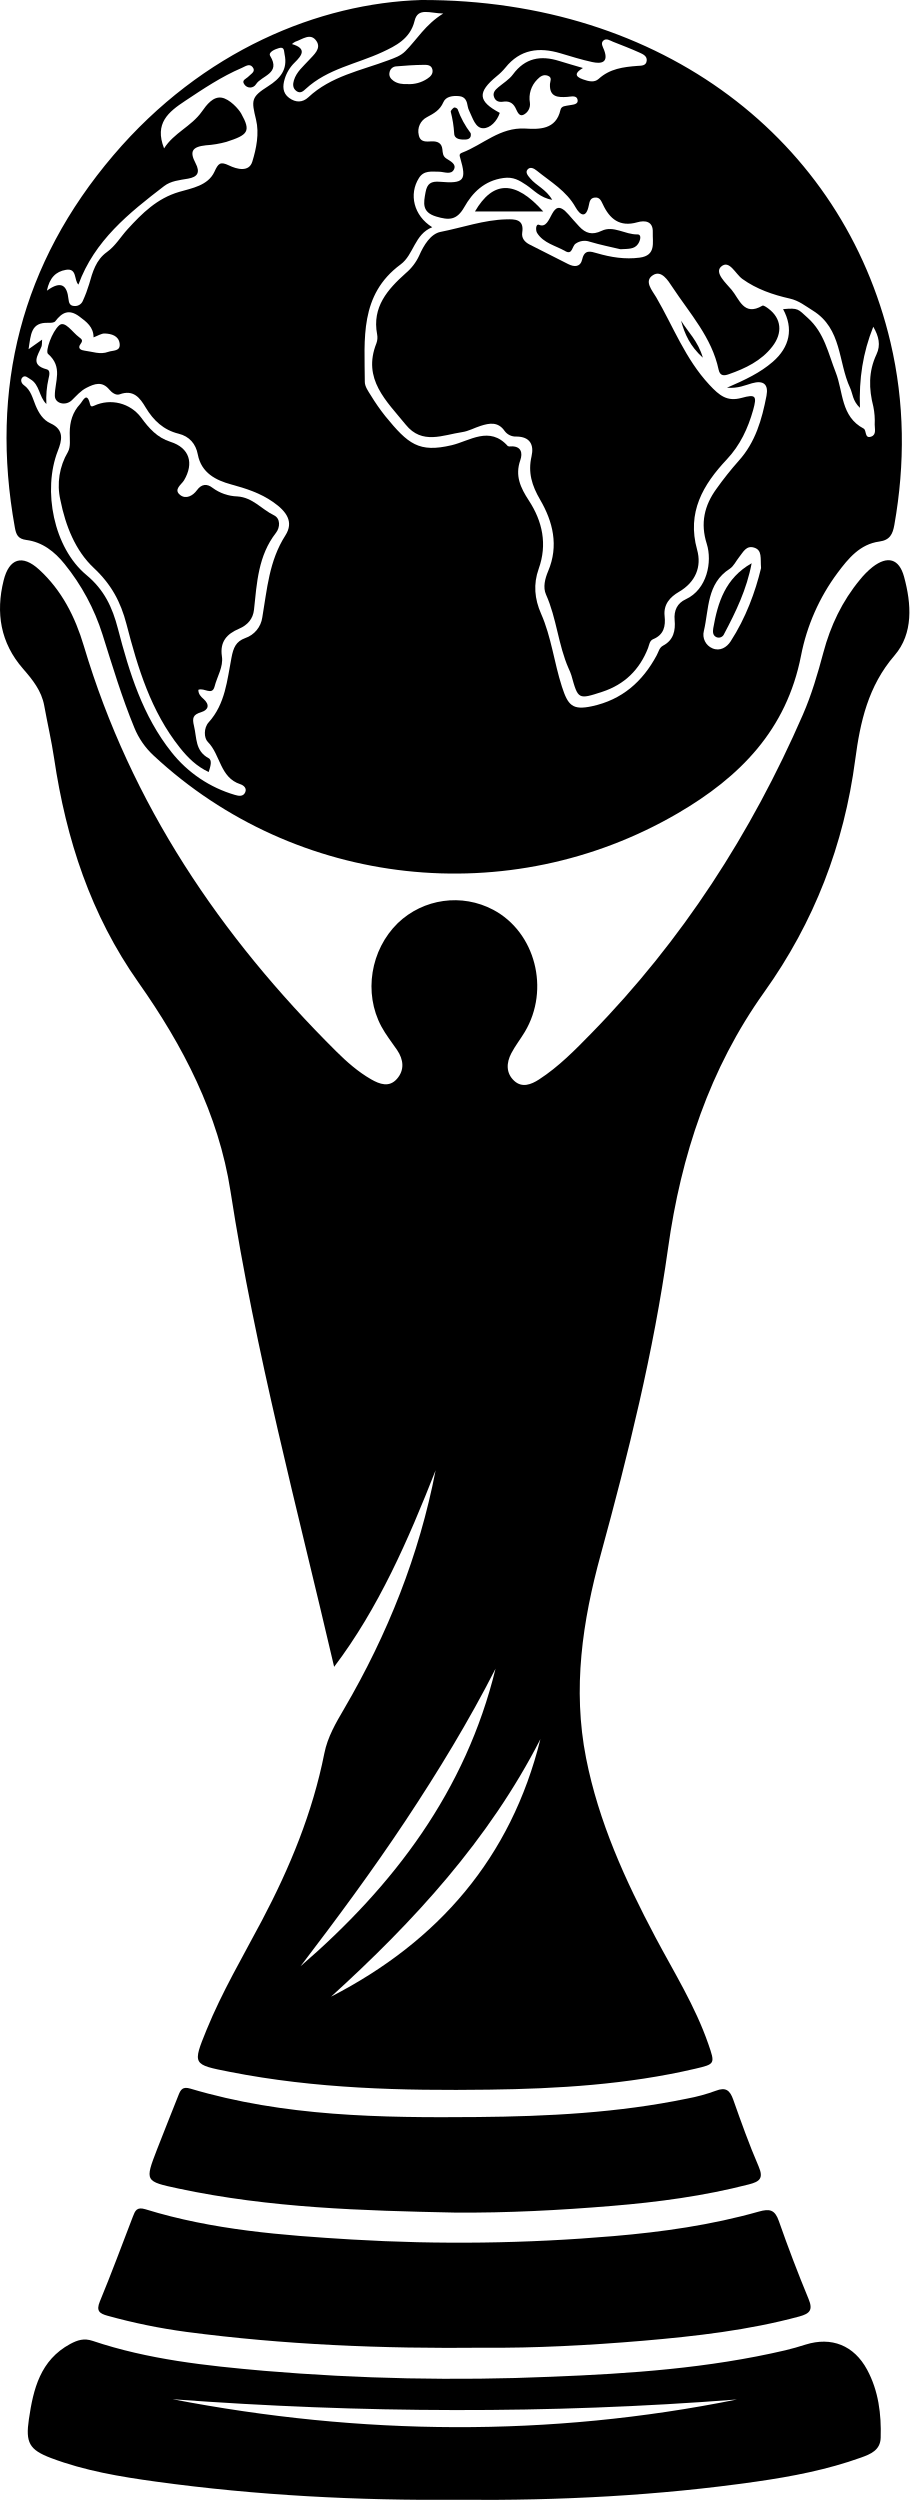
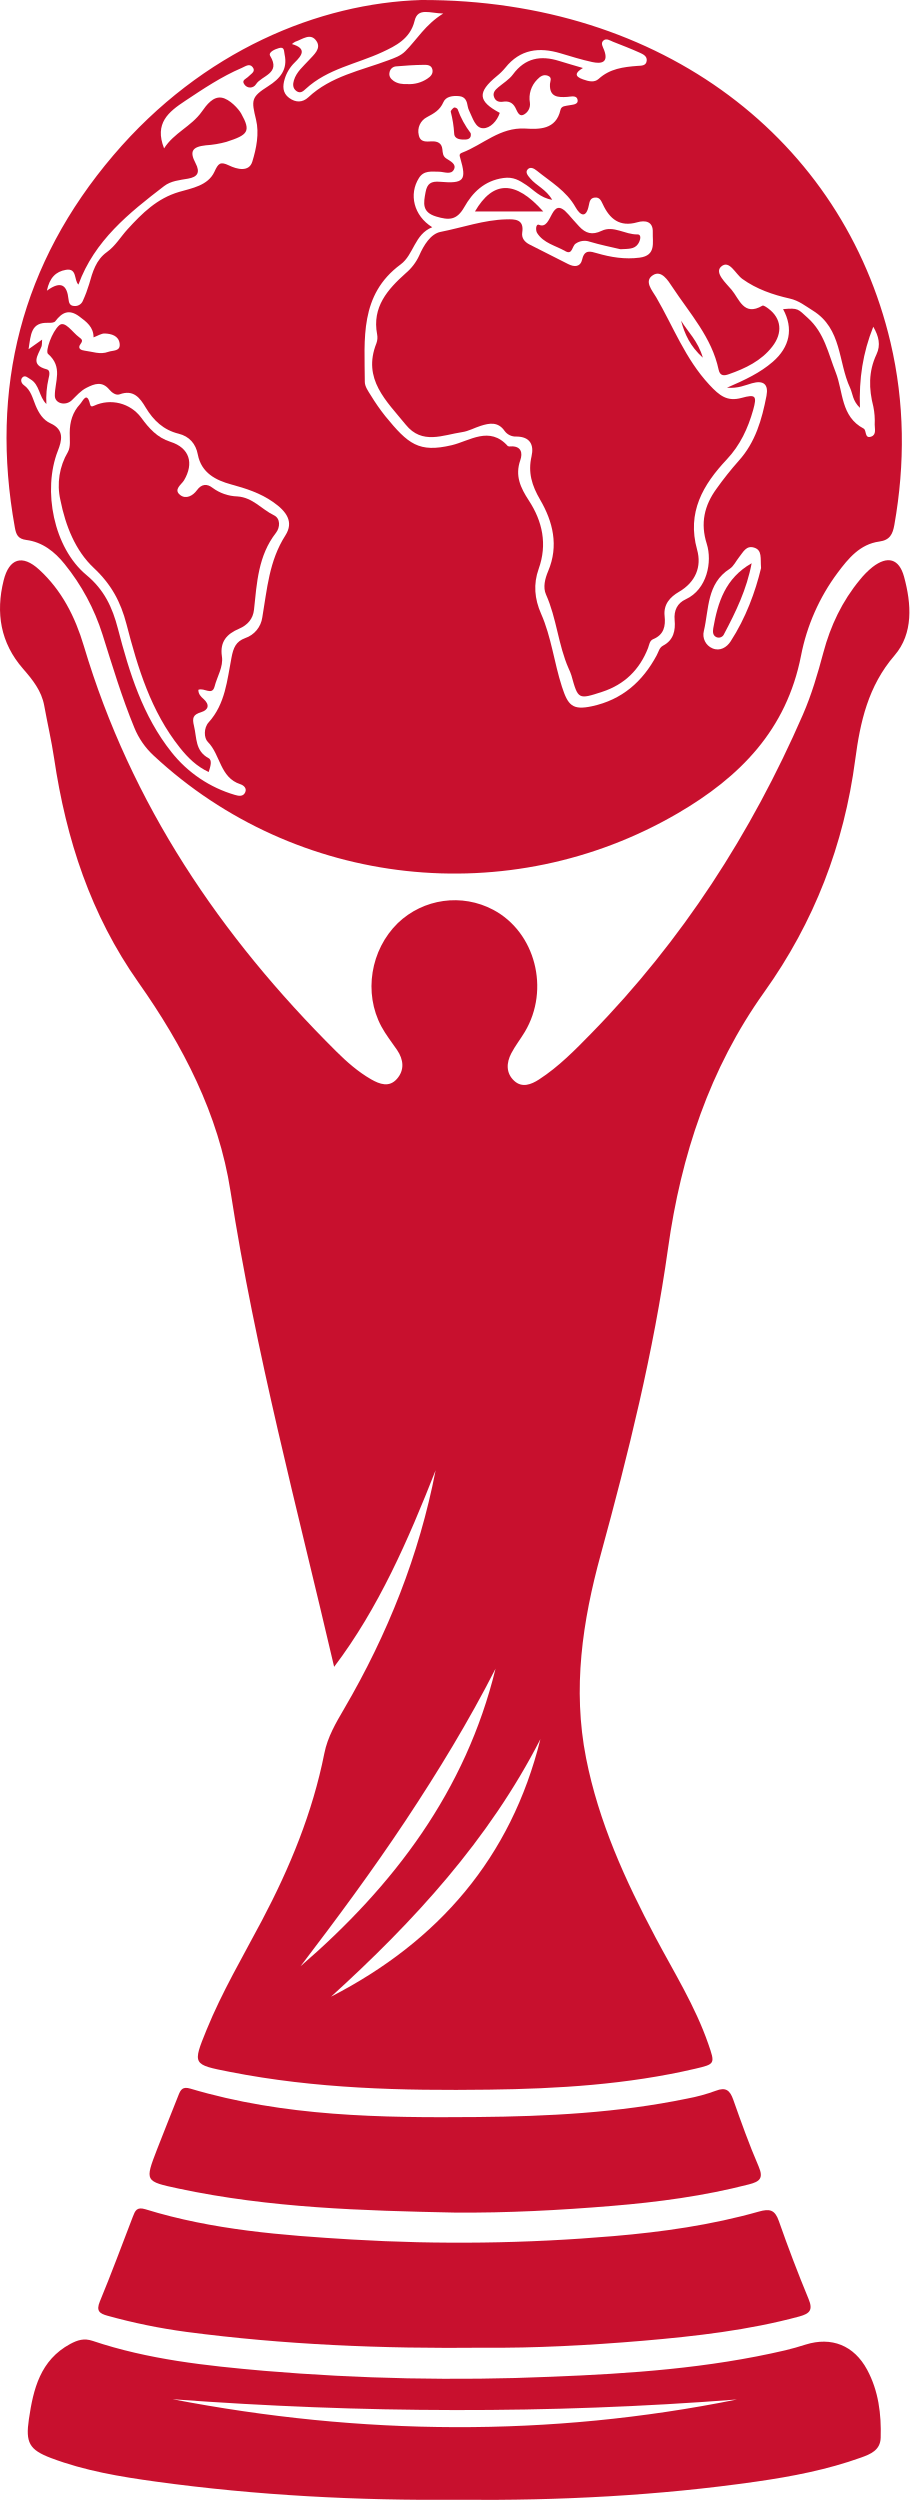
- <svg xmlns="http://www.w3.org/2000/svg" id="Layer_1" data-name="Layer 1" viewBox="0 0 470.17 1292.58">
+ <svg xmlns="http://www.w3.org/2000/svg" id="Layer_1" data-name="Layer 1" viewBox="0 0 470.17 1292.58" fill="#C8102E">
  <path d="M704.18,73.52c125.16-.26,218.08,72.78,242.61,177,7.35,31.24,7.58,62.77,2,94.38-0.85,4.76-2.27,7.87-7.75,8.61-10,1.35-16,8.68-21.62,16.2a105.33,105.33,0,0,0-18.88,42.79c-7.48,38.33-31.52,62.77-63.87,81.6-86.9,50.59-197.22,38.62-270.84-29.91a40.24,40.24,0,0,1-10-14.44c-6.48-15.72-11.35-32-16.44-48.14a110.75,110.75,0,0,0-19.63-36.49c-5.17-6.41-11.44-11.34-19.78-12.42-4.33-.56-5.26-2.75-5.93-6.48-13-72.09,3.38-136.52,50.93-192.39C591.22,99.49,651.52,75.16,704.18,73.52ZM709.85,191c-9.22,3.66-9.49,14.19-16.34,19.24C672.15,226,674.93,248.88,675,271c0,2.32,1.75,4.78,3.1,6.93a104.83,104.83,0,0,0,7.5,10.77c11.83,14.48,17.32,19,34.34,15,9.24-2.18,19.57-10.16,29,.46a2.37,2.37,0,0,0,1.51.15c5.46-.25,6.25,3.4,4.94,7.14-2.82,8.05.11,14.26,4.42,20.85,7.07,10.81,9.61,22.67,5.09,35.31-2.84,7.95-2.15,15.55,1.24,23.25,5.3,12,6.73,25.2,10.76,37.66,3.13,9.68,5.41,12.33,15.58,10.14,15.5-3.34,26.1-12.66,33.42-26.3,1-1.77,1.31-4,3.35-5.05,5.41-2.84,6.43-7.83,5.94-13.19-0.46-5,1.38-8.75,5.76-10.76,11-5.06,13.8-19.36,10.84-28.69-3.37-10.62-1.24-19.8,5-28.39a172.72,172.72,0,0,1,11.53-14.51c8.67-9.6,12-21.4,14.36-33.62,1.13-5.93-1.55-8.14-7.48-6.48-3.59,1-7.08,2.76-12.95,2.31,9.52-4.11,17.15-7.74,23.64-13.35,8.86-7.66,10.84-17.25,5.37-27.27,8.05-.74,7.7,0,12.76,4.53,8.6,7.72,10.56,18.28,14.47,28.21s2.56,22.78,14.41,29c1.62,0.84.37,5.48,4,4.13,2.67-1,1.73-4,1.73-6.2a37.4,37.4,0,0,0-.69-9.21c-2.39-9.26-2.57-18.24,1.62-27.1,2.26-4.78,1.2-9.33-1.67-14.27-5.4,13.5-7.43,26.92-6.89,41.94-3.89-3.73-3.71-7.37-5.09-10.31-6.24-13.37-4.12-30.6-19.3-40-3.91-2.42-7.16-5.13-11.93-6.2-8.65-1.95-17.14-4.86-24.47-10.13-3.65-2.62-6.75-10.17-11-6.37-3.54,3.17,2.53,8.5,5.45,12,4,4.75,6.25,13.88,15.91,8.19,0.57-.34,2.23.86,3.2,1.59,6.54,4.93,7.48,12.42,1.9,19.57C880,260.07,871.79,264,863.21,267c-2.11.74-4.52,1.25-5.28-2.34C854.42,248,843,235.57,834,221.91c-2.3-3.49-5.64-8.89-10-6.14-4.88,3.06-.34,8,1.64,11.42,8.87,15.23,15.06,31.9,27.5,45.27,5.32,5.72,9.21,8.81,16.69,6.78,7.25-2,8-1.08,5.95,6.27-2.69,9.5-6.69,18.16-13.65,25.57-12.23,13-20.71,27.32-15.32,46.68,2.44,8.75-.77,16.73-9.37,21.75C832.8,382.21,829.36,386,830,392c0.58,5.29-.37,9.72-5.93,12-1.85.77-2,2.91-2.62,4.55-4.37,11.22-12.18,18.88-23.64,22.64-12.51,4.1-12.52,4-16-8.48a27.39,27.39,0,0,0-1.44-3.58c-5.4-12.26-6.18-25.92-11.68-38.2-1.68-3.74-.53-8.25,1.1-12.1,5.57-13.11,2.46-25.63-4.12-36.9-4.33-7.42-6.37-14.14-4.47-22.47,1.37-6-.81-10.19-7.84-10.23a7.08,7.08,0,0,1-6.07-2.88c-3.36-4.88-7.81-4.12-12.42-2.64-3.18,1-6.23,2.74-9.48,3.22-10,1.47-20.74,6.68-29.23-3.84C686.26,280.88,673.6,269.58,681,251a8.66,8.66,0,0,0,.37-4.59c-2.7-14.15,5.43-23.26,14.81-31.66a26.25,26.25,0,0,0,6.94-9.09c2.33-5.33,5.91-11.24,11.06-12.25,11.32-2.22,22.39-6.2,34-6.48,4.26-.1,9.31-0.23,8.21,6.81-0.45,2.87,1.25,4.9,3.74,6.18q10,5.1,20,10.13c3.28,1.65,6.36,1.6,7.29-2.5,1.16-5.11,4.29-4.07,7.59-3.11,7.23,2.11,14.53,3.28,22.1,2.29,8.63-1.13,6.59-7.83,6.78-13.13,0.21-5.74-4-6.29-8-5.15-9.12,2.6-14.31-1.75-17.81-9.29-1-2.06-1.69-3.76-4.26-3.48-2.35.25-2.62,2.2-3,4-1.38,7-4.49,5.19-6.86,1-4.74-8.47-12.86-13.11-20-18.89-1.52-1.23-3.41-2.21-4.78-.67s0.17,3.24,1.33,4.63c3.11,3.77,8.21,5.58,11.36,11.08-6.28-1.06-9.45-5.06-13.37-7.66-3.65-2.42-6.69-4.34-11.86-3.61-9.9,1.38-16,7.57-20.22,15.06-3.93,6.93-8,6.78-14.47,4.87-7.56-2.24-6.57-7-5.54-12.6,0.83-4.49,2.83-5.77,7.43-5.38,12.48,1.05,13.87-.73,10.53-12.17-0.43-1.47-.7-2.25.94-2.88,10.84-4.15,19.55-13.21,32.64-12.47,7.16,0.41,15.89.67,18.21-9.64,0.49-2.17,2.69-2,4.44-2.38s4.91-.26,4.4-2.9c-0.48-2.45-3.34-1.57-5.36-1.45-4.67.29-9.12,0.2-8.92-6.37,0-1.63,1.44-3.7-1.16-4.6-2.28-.79-3.91.4-5.44,2a13.66,13.66,0,0,0-3.76,12,6,6,0,0,1-3.56,6.32c-2.24.82-3.07-2.13-4-3.85-1.43-2.68-3.6-3.46-6.44-3-2,.28-3.67-0.27-4.46-2.21-1-2.34.46-3.88,2.12-5.27,2.56-2.15,5.61-4,7.54-6.6,6.3-8.57,14.38-10,23.94-7,3.85,1.21,7.74,2.3,12.27,3.64-4,2.37-4.54,4.3.05,5.89,2.83,1,5.83,1.79,8.08-.26,5.77-5.27,12.78-6.17,20-6.71,1.95-.15,4.54.09,4.85-2.67,0.29-2.52-2.11-3.47-3.87-4.28-4.43-2-9-3.74-13.54-5.54-1.63-.65-3.45-2-5-0.61s-0.23,3.26.38,4.89c2.44,6.53-1.39,7.25-6.19,6.2-5.51-1.2-10.92-2.89-16.34-4.51-11.06-3.31-20.87-2.14-28.55,7.47a30.18,30.18,0,0,1-4.4,4.33c-10.15,8.37-9.81,12.95,1.54,19-1.39,4.29-5,8-8.56,7.94-4.1,0-5.46-5.39-7.24-9a7.92,7.92,0,0,1-.74-2.19c-0.43-2.69-1.18-5.09-4.46-5.4s-6.88.14-8.16,3.12c-1.78,4.16-4.92,5.82-8.53,7.76a8.2,8.2,0,0,0-4.2,9.22c0.79,4,4.07,3.36,6.8,3.28,3-.09,5.09.94,5.41,4.1,0.19,1.84.23,3.58,2,4.74,2.09,1.4,5.37,2.84,4,5.65-1.45,3-5.07,1.23-7.74,1.2-3.86,0-7.84-.8-10.37,3.26C697.69,173.93,700.24,185,709.85,191ZM510.36,282.4c-3.92-3.82-3.4-10-8.3-12.83-1.29-.75-2.66-2.22-4-1s-0.64,3.16.63,4.05c3.68,2.6,4.52,6.74,6.07,10.48,1.63,3.93,3.86,7.57,7.72,9.3,7.36,3.31,5.85,9,3.81,14.2-8,20.44-2.16,50.16,14.76,64.21,9.26,7.69,13.43,16.73,16.29,27.73,5.9,22.69,12.78,45.13,27.75,63.92a65,65,0,0,0,32.74,22.05c2,0.61,4.36,1,5.37-1.43,0.87-2.1-.9-3.56-2.57-4.1-10.57-3.43-10.22-15.29-16.82-21.89-2-2-2.19-7.18.48-10.13,8.58-9.48,9.53-21.8,11.75-33.28,1-5.38,2.37-8.49,7.1-10.24A13.23,13.23,0,0,0,622,392.72c2.49-14.53,3.47-29.17,11.93-42.37,4.47-7,.64-12.39-6.33-17.26-6.72-4.69-14-7-21.75-9.12s-15.36-5.84-17.2-15.48c-1-5.43-4.34-9.37-9.91-10.73-7.79-1.9-13-6.84-17-13.48-3-5.07-6.32-9.5-13.5-6.88-1.91.7-4.06-.9-5.38-2.49-3.68-4.42-7.61-3-11.73-.9-3.08,1.55-5.19,4.13-7.6,6.44-3.24,3.11-8.77,1.75-8.8-2.32-0.05-7.36,4.33-14.81-3.54-21.66-1.49-1.3,2.08-11.51,5.8-14.75,3-2.63,6.86,3.67,10.28,6.14,1.56,1.13,2.07,1.73.76,3.5-1.81,2.43.38,3.26,2.14,3.47,4,0.48,8,2.16,12.16.62,2.46-.9,6.48-0.11,5.9-4.37-0.54-4-4.29-5-7.62-5.13-1.85-.1-3.78,1.26-5.86,2,0-5.33-3.58-8-7.43-10.86-5.35-3.92-8.9-2-12.36,2.54-0.58.76-2.4,0.85-3.62,0.8-9-.35-9,6-10.19,13.64l7-4.95c-0.13,1.63,0,2.72-.33,3.61-1.83,4.57-6,9.46,2.75,11.75,1.92,0.5,1.36,3,.91,4.8A47.49,47.49,0,0,0,510.36,282.4Zm0.26-58.58c7.52-5.52,10.44-2.62,11.17,4.35,0.2,1.93.7,3.54,3.12,3.57a4.33,4.33,0,0,0,4.31-2.69,68.11,68.11,0,0,0,3.26-8.65c1.76-6.25,3.52-12.5,9.14-16.53,4.5-3.23,7.19-8,10.8-11.92,7.46-8.13,15.15-15.87,26.62-19.22,6.52-1.9,14.87-3.25,18.18-10.35,2-4.39,3-5.5,7.54-3.33,4.13,2,10.36,3.6,12.07-1.95,2.11-6.83,3.65-14.62,1.93-21.72-2.44-10.1-2.65-11.63,6.29-17.3,6.14-3.9,10.2-8.58,8.47-16.46-0.38-1.75,0-4-2.82-3.27-2.15.59-5.78,2.17-4.62,4.09,5.61,9.21-4.47,10.11-7.35,14.65a3.56,3.56,0,0,1-6,.08c-1.69-2.22,1-2.9,2.12-4.09,1.31-1.41,4-2.58,2.1-4.91-1.64-2-3.72-.32-5.57.47-10.47,4.48-19.86,10.78-29.3,17.06-8.56,5.68-16,11.53-10.86,24.55,5-8,14.12-11.37,19.5-19,2.54-3.62,5.85-7.94,10.25-7.23,4.14,0.67,8.78,5.84,10.1,8.19,5.24,9.33,3.47,11.08-7.67,14.67a51.57,51.57,0,0,1-10.6,1.77c-7,.76-8.55,3.1-5.34,9.19,2.61,4.93,1,7.2-3.87,8.05-4.31.76-8.82,1.12-12.37,3.85-18.16,13.93-36,28.17-44.29,50.91-2.39-2.24-.55-8.66-6.51-7.61C515.25,213.93,512,217.13,510.62,223.82ZM637.32,96.3c7.91,2.31,5.15,5.9,1.38,9.59a19.76,19.76,0,0,0-5.13,8.48c-1.09,3.61-1.17,7.22,2.29,9.77s7,2.42,9.92-.3c11.75-11,27.21-13.82,41.5-19.2,3.13-1.18,6.19-2.17,8.69-4.67,6-6,10.28-13.72,19.58-19.46-6.94-.1-13.12-3.3-14.82,3.79-2.24,9.32-9.91,13-16.61,16.13-13.31,6.19-28.37,8.61-39.7,19.08-1.17,1.08-2.72,2.58-4.76,1.1s-1.9-3.65-1.31-5.59c1.32-4.35,4.82-7.18,7.75-10.4,2.56-2.81,6.52-6,3.91-9.86-3.05-4.56-7.35-.82-11,0.35A8.34,8.34,0,0,0,637.32,96.3ZM879.87,367.23c-0.41-5.17.68-9.19-3.51-10.55s-5.77,2.38-7.83,4.9c-1.62,2-2.78,4.65-4.82,6-12,7.66-10.72,20.77-13.41,32.16a7.66,7.66,0,0,0,4.45,9c3.91,1.66,7.42-.56,9.37-3.58C872,393,876.92,379.52,879.87,367.23ZM697.1,117a16.8,16.8,0,0,0,10.14-2.74c1.82-1.15,3.26-2.69,2.67-4.95s-2.79-2.28-4.44-2.26c-4.82.05-9.63,0.38-14.44,0.8a3.69,3.69,0,0,0-3.21,2.89c-0.51,2,.39,3.43,2,4.57C692,116.85,694.52,117.09,697.1,117Z" transform="translate(-486.38 -73.52)" />
  <path d="M711.6,833.72c-14.15,36-29.56,71.39-52.46,101.61-19-81.65-40.75-162.79-53.58-245.88-6.17-40-24.63-75.38-47.57-107.92-24.76-35.12-37.41-74.08-43.62-115.85-1.36-9.15-3.47-18.19-5.12-27.3-1.4-7.72-6.06-13.47-11-19.14-11.63-13.35-14.15-28.85-10-45.59,2.83-11.47,9.67-13.58,18.34-5.65,11.73,10.74,18.65,24.46,23.14,39.51,24.38,81.75,70.53,150,130.45,209.57,5.47,5.44,11.3,10.58,18.06,14.47,4.51,2.59,9.39,4.32,13.37-.21s3.48-9.92.08-14.93c-2.74-4-5.84-7.91-8.14-12.19-9.27-17.28-5.61-39.61,8.51-53.43a42.51,42.51,0,0,1,49.37-6.86c21.73,11.56,29.4,41.11,16.31,63.08-2.24,3.76-5,7.23-7,11.09-2.59,4.94-2.81,10.26,1.49,14.24,4.06,3.76,8.76,1.94,12.81-.68,10.25-6.63,18.73-15.33,27.2-24,46.83-47.92,82.52-103.25,109.22-164.55,4.54-10.42,7.71-21.27,10.63-32.21,3.69-13.86,9.72-26.57,18.91-37.65a41.72,41.72,0,0,1,6.52-6.56c7.77-6,13.72-4.35,16.28,5,3.85,14.13,4.87,29.34-4.91,40.7-13.7,15.91-17.75,34.37-20.33,53.88-5.8,44-21.17,83.95-47.07,120.23-28.23,39.57-43,84.37-49.71,132.43C824.28,772.53,811.28,825,797,877.19c-9.49,34.61-14.66,69.46-7.6,105.33,6.5,33,20.22,63.1,35.81,92.54,9.63,18.18,20.62,35.69,27.4,55.29,3.55,10.25,3.57,10.36-6.85,12.79-35.08,8.18-70.8,10.33-106.65,10.8-44.89.6-89.67-.48-133.93-9.2-19.23-3.79-19.33-3.69-12-21.72,8-19.61,18.74-37.81,28.59-56.47,14.5-27.46,26.23-55.9,32.3-86.47,1.69-8.53,6-15.81,10.29-23.15C686.83,918.47,703.11,877.61,711.6,833.72Zm-54,272.11c55.45-28.57,93-71.79,108.19-133.13C739.14,1024.77,700.39,1066.93,657.59,1105.82Zm-15.78-15.74c48.21-41.64,85.37-90.61,100.77-153.82-13.86,27.2-29.71,53.21-46.57,78.65C678.92,1040.68,660.57,1065.49,641.81,1090.08Z" transform="translate(-486.38 -73.52)" />
  <path d="M724.13,1366c-52.64.43-105.1-2.23-157.26-9.42-18.34-2.53-36.65-5.57-54.09-12.17-11.32-4.29-13.24-8-11.46-20.09,2.3-15.65,5.86-30.49,21.39-38.91,3.78-2,7.08-3.09,11.55-1.59,28.78,9.68,58.75,12.87,88.78,15.5a1173.23,1173.23,0,0,0,148.34,3.06c40.68-1.6,81.28-4.37,121.11-13.7,3.5-.82,7-1.86,10.39-2.93,13.38-4.18,25,.33,31.84,13,5.88,10.94,7.38,22.95,7,35.2-0.18,6.42-5.28,8.46-10.15,10.21-17.52,6.29-35.74,9.79-54.08,12.42C826.66,1363.88,775.48,1366.46,724.13,1366ZM575.61,1314c97.35,18.71,194.59,19.75,291.78.13C770.11,1321.68,672.82,1321.22,575.61,1314Z" transform="translate(-486.38 -73.52)" />
  <path d="M737.25,1287.36c-53.87.6-104.3-1.58-154.47-8.17a302.87,302.87,0,0,1-40.78-8.35c-4.2-1.15-6-2.5-4-7.37,6-14.51,11.44-29.22,17.07-43.87,1.18-3.06,2-5.2,6.53-3.81,34.73,10.73,70.67,13.46,106.68,15.63a935.18,935.18,0,0,0,135.19-1.75c25.41-2.15,50.66-5.73,75.26-12.69,5.65-1.6,8.29-.94,10.32,4.84q7.14,20.39,15.4,40.38c2.36,5.69.6,7.52-4.75,9-26.48,7.16-53.59,10.22-80.78,12.56C790.65,1286.16,762.33,1287.59,737.25,1287.36Z" transform="translate(-486.38 -73.52)" />
  <path d="M721.62,1217.5c-47.89-1-95.75-2.36-142.87-12.41-17.51-3.74-17.55-3.74-11.16-20.3,3.61-9.35,7.39-18.64,11.07-28,1.13-2.87,2.15-4.58,6.16-3.38,48.53,14.46,98.48,15.13,148.48,14.68,36.33-.33,72.59-2.14,108.32-9.52a91.24,91.24,0,0,0,14.85-4.06c5.17-2,7.28-.25,9,4.54,4.11,11.64,8.26,23.29,13.15,34.6,2.68,6.21.49,7.85-5.08,9.28-23.27,6-47,9.17-70.83,11.12C775.73,1216.29,748.71,1217.71,721.62,1217.5Z" transform="translate(-486.38 -73.52)" />
  <path d="M807.16,202.38c-4.47-1.07-10.27-2.21-15.9-3.9a8.07,8.07,0,0,0-7.24,1c-1.9,1.2-1.63,6-5.3,3.92-5-2.89-11.29-4.09-14.65-9.44-0.81-1.3-.76-4.93,1.07-4.18,7.09,2.92,5.7-16.18,15.06-5.49,1.86,2.13,3.71,4.26,5.64,6.32,3.31,3.54,6.67,4.62,11.62,2.25,6.11-2.92,12.12,2,18.47,1.86,2.4-.06,1.52,3.28.29,5C814.32,202.42,811.31,202.16,807.16,202.38Z" transform="translate(-486.38 -73.52)" />
  <path d="M767.27,182.87H731.94C741.24,166.93,752.64,166.46,767.27,182.87Z" transform="translate(-486.38 -73.52)" />
  <path d="M729.74,142.39c0.5,2.46-1.1,3.19-2.54,3.26-2.54.12-5.92,0-6-3.2a57.49,57.49,0,0,0-1.76-11.1c-0.14-.62.94-1.7,1.69-2.23a2.11,2.11,0,0,1,1.84.81A46.41,46.41,0,0,0,729.74,142.39Z" transform="translate(-486.38 -73.52)" />
  <path d="M838.5,239.32c3.52,5.75,8.79,10.56,11.27,19.14C843.08,252.41,840.37,246.14,838.5,239.32Z" transform="translate(-486.38 -73.52)" />
  <path d="M588.93,430.17c0,2.23,1.32,3.53,2.66,4.72,3.37,3,2.59,5.68-1.2,6.85-4.23,1.3-4.73,2.91-3.69,7.21,1.47,6.11.53,12.78,7.51,16.56,2,1.06,1,4.25.07,7.17-6.21-2.9-10.73-7.35-14.89-12.57-15-18.83-21.75-41.24-27.62-63.9-3-11.53-7.83-20.55-16.92-29.07-9.41-8.82-14.55-21.59-17.25-35.1a34,34,0,0,1,3.91-24.87c1.48-2.65.89-6.55,0.92-9.88,0-5.62,1.5-10.72,5.36-14.84,1.34-1.42,3.5-6.87,5.13,0,0.28,1.2.79,1.48,2.12,0.84a19.9,19.9,0,0,1,24.37,6.21c4,5.46,8.19,10.27,15.13,12.47,9.85,3.12,12.21,11.05,7,19.87-1.32,2.23-5.64,4.76-2,7.62,3,2.33,6.55.42,8.68-2.51,2.38-3.29,5.25-3.39,8-1.25a22.7,22.7,0,0,0,12.9,4.49c7.92,0.51,12.54,6.68,18.91,9.75,3.43,1.66,3.19,6.27,1.08,9-9.25,11.83-9.91,25.9-11.41,39.87-0.5,4.62-3.26,7.89-7.73,9.79-6.19,2.63-10,6.59-8.86,14.27,0.84,5.43-2.47,10.39-3.78,15.58C596.06,433.39,592,428.92,588.93,430.17Z" transform="translate(-486.38 -73.52)" />
  <path d="M875,364.74c-2.52,13.45-8.16,25.09-14.23,36.55a3,3,0,0,1-3.89,1.7c-2.07-.88-2-2.89-1.72-4.67C857.49,385,861.38,372.48,875,364.74Z" transform="translate(-486.38 -73.52)" />
</svg>
